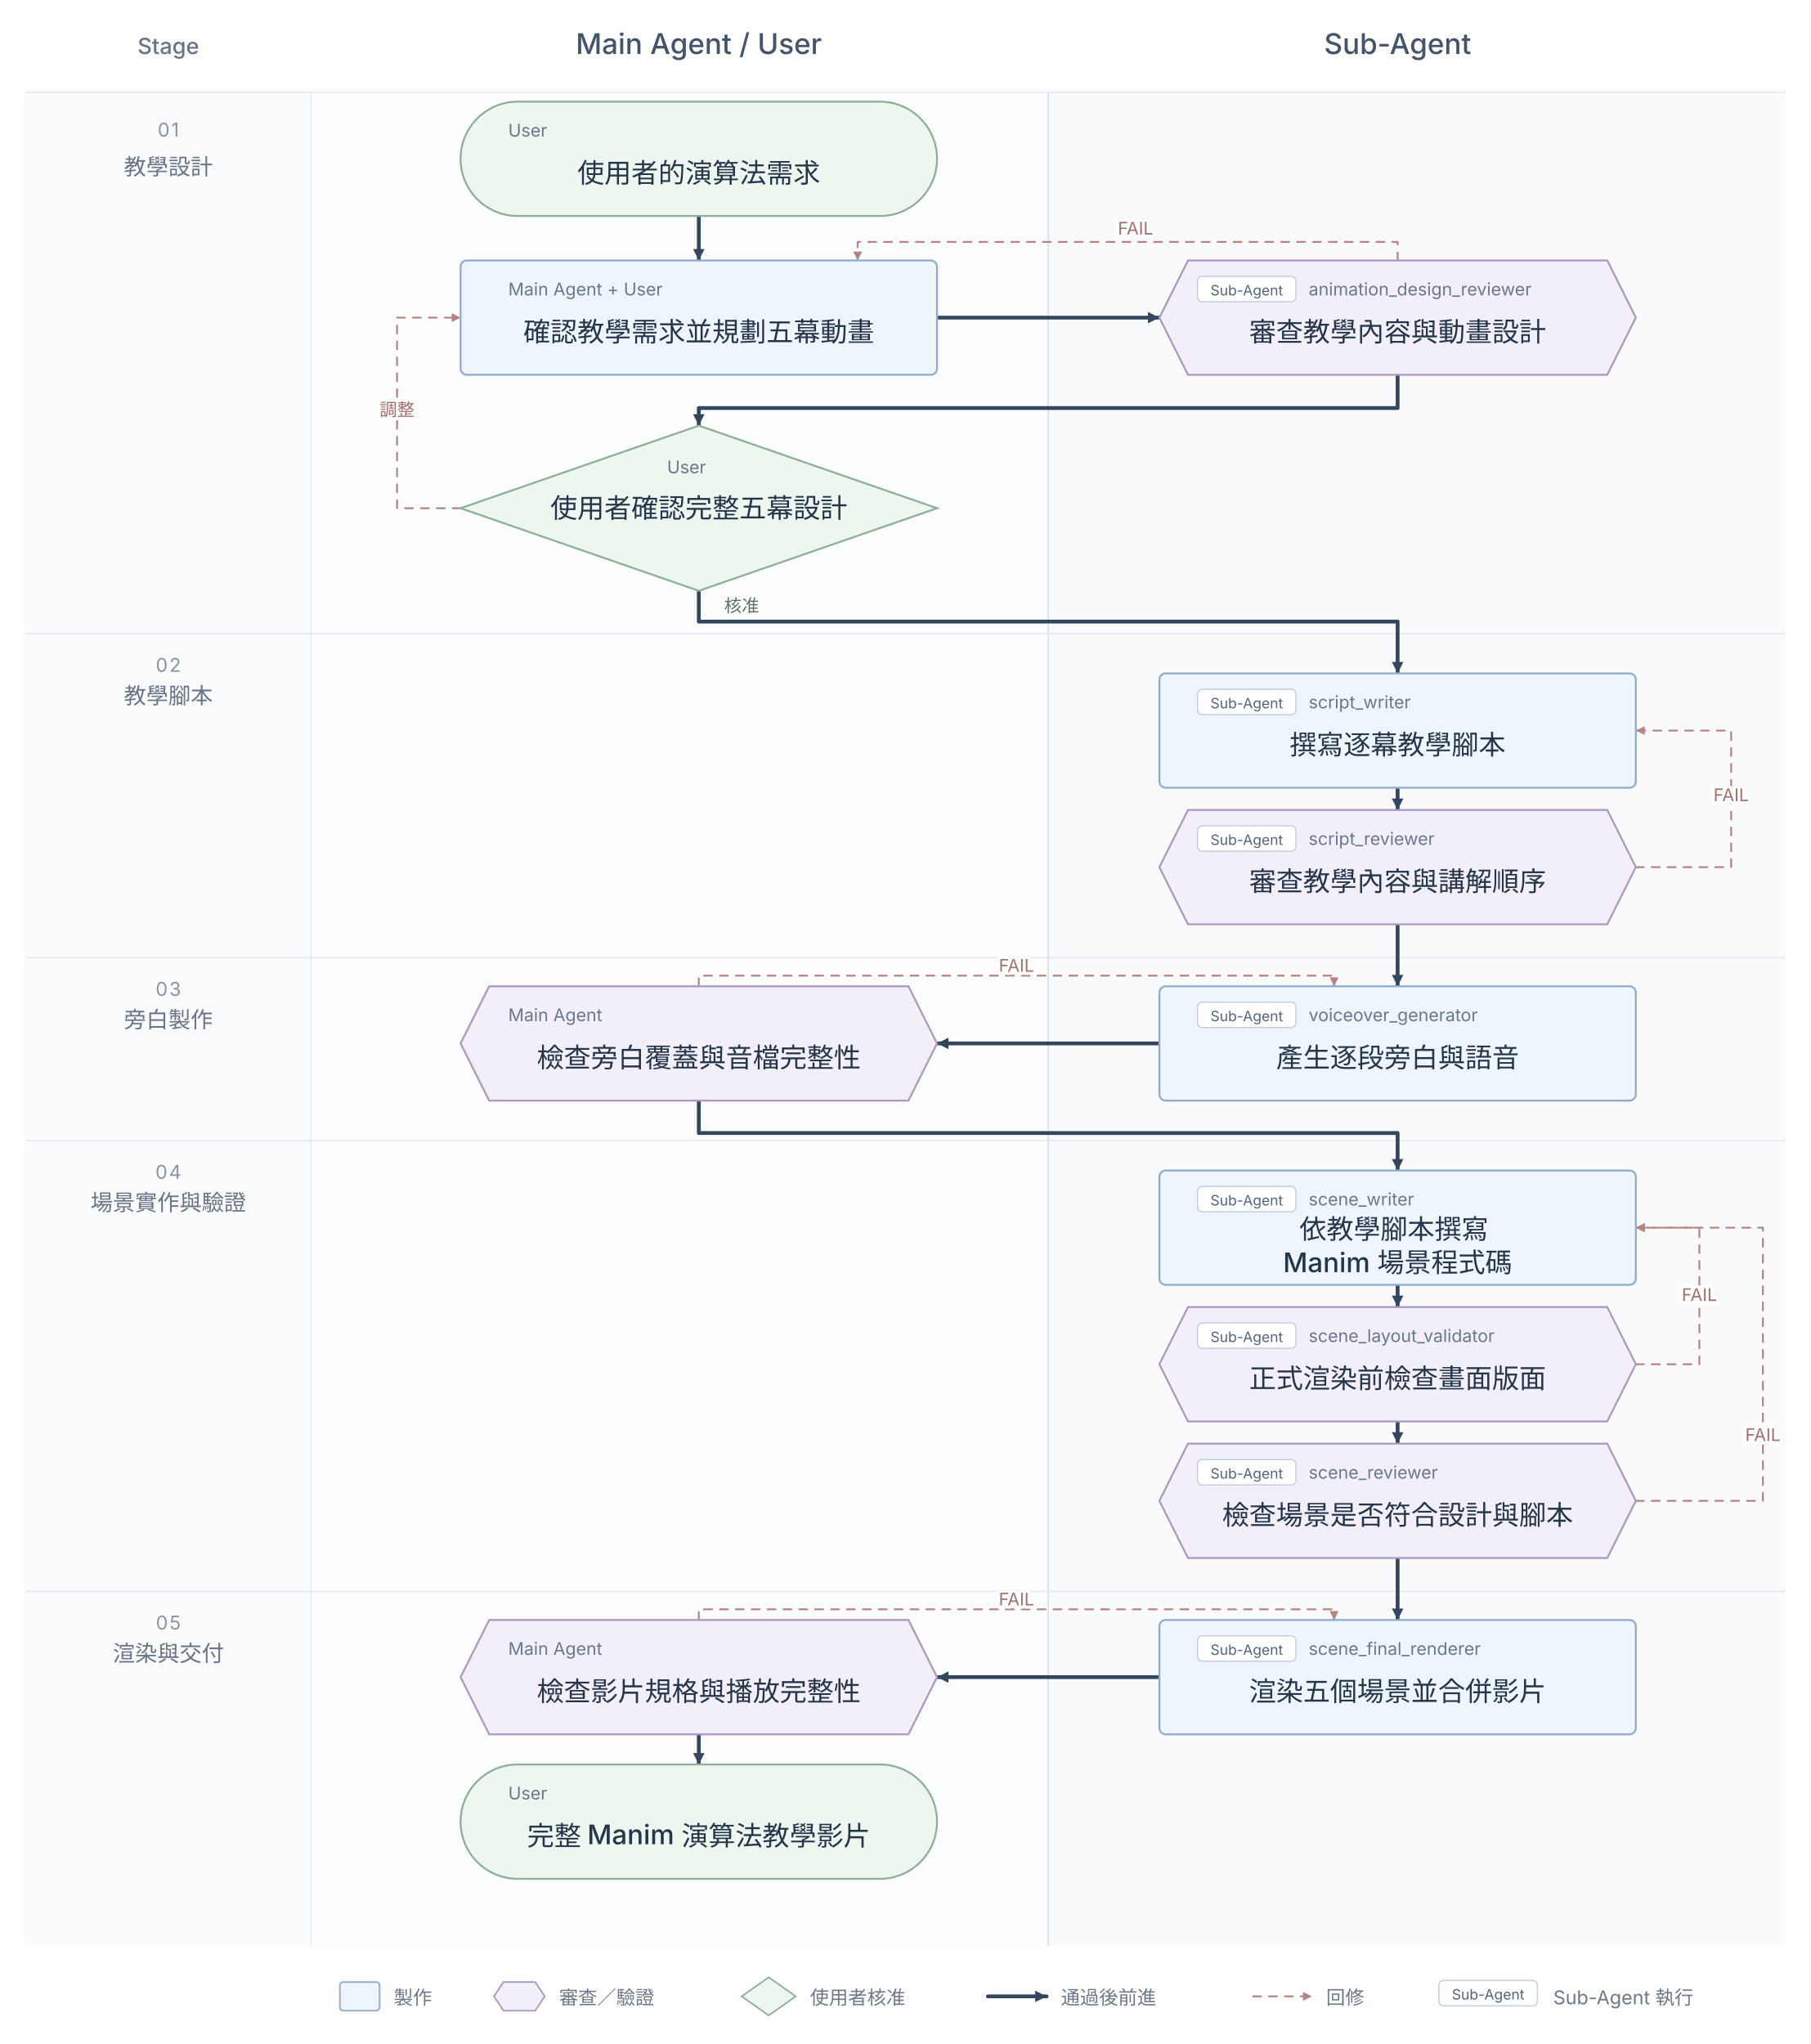
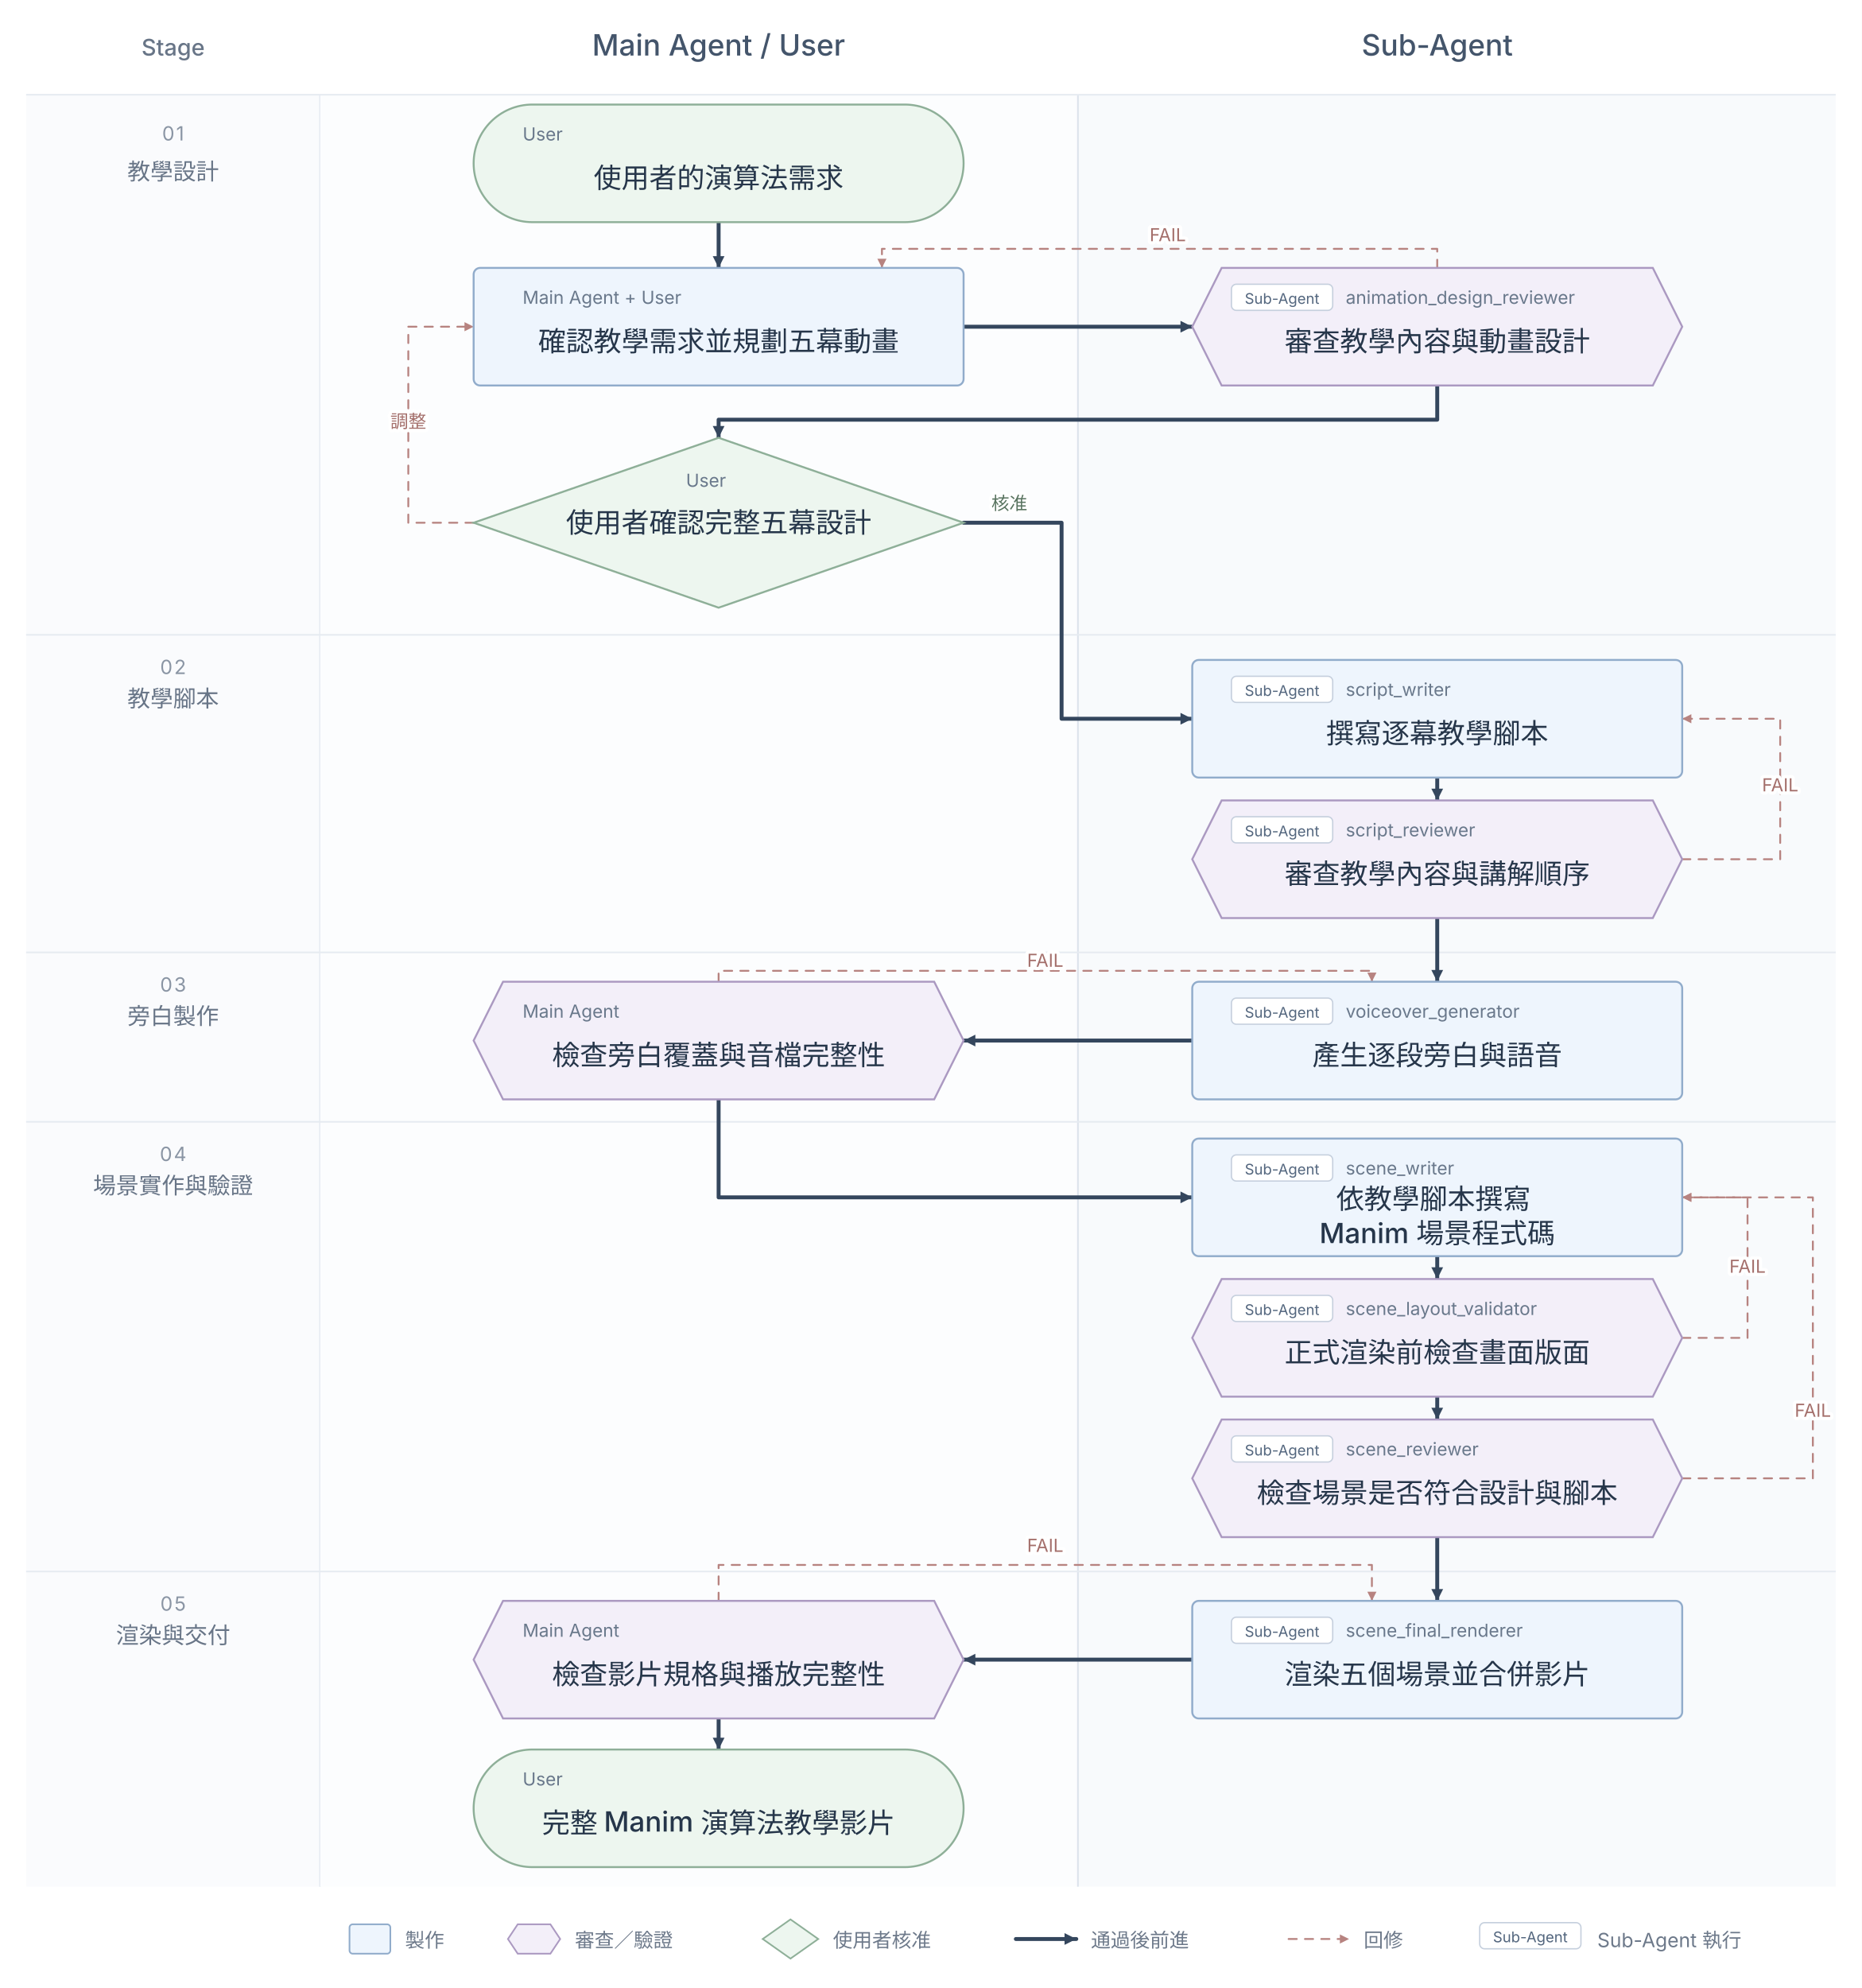
- <svg xmlns="http://www.w3.org/2000/svg" width="1140" height="1287" viewBox="0 0 1140 1287" role="img" aria-labelledby="workflow-title workflow-description">
+ <svg xmlns="http://www.w3.org/2000/svg" width="1140" height="1217" viewBox="0 0 1140 1217" role="img" aria-labelledby="workflow-title workflow-description">
  <defs>
    <marker id="success-arrow" viewBox="0 0 10 10" refX="9" refY="5" markerWidth="9" markerHeight="9" orient="auto" markerUnits="userSpaceOnUse">
      <path d="M1 1 L9 5 L1 9Z" fill="#34465d" />
    </marker>
    <marker id="failure-arrow" viewBox="0 0 10 10" refX="9" refY="5" markerWidth="7" markerHeight="7" orient="auto" markerUnits="userSpaceOnUse">
      <path d="M1 1 L9 5 L1 9Z" fill="#b78380" />
    </marker>
  </defs>
  <style>
 text { font-family:-apple-system,BlinkMacSystemFont,"Segoe UI","Noto Sans TC",sans-serif; fill:#26364a; }
 .node-title { font-size:17px; font-weight:500; }
 .node-shape { stroke-width:1.2; }
 .production .node-shape { fill:#eef5fd; stroke:#91accb; }
 .review .node-shape { fill:#f3eff9; stroke:#ab99c1; }
 .approval .node-shape,.terminal .node-shape { fill:#edf6ef; stroke:#8eaf98; }
 .owner-label { font-size:11px; fill:#69788b; }
 .agent-badge rect { fill:#ffffff; stroke:#c5cfdd; stroke-width:.8; }
 .badge-title { font-size:9px; fill:#53667e; }
 .lane-title { font-size:18px; font-weight:500; fill:#44556b; }
 .stage-title { font-size:14px; font-weight:500; fill:#687587; }
 .stage-number { font-size:12px; fill:#8a95a4; letter-spacing:1px; }
 .stage-rule { stroke:#e6ebf1; stroke-width:1; }
 .edge { fill:none; stroke-linejoin:round; stroke-linecap:round; }
 .success { stroke:#34465d; stroke-width:2.4; }
 .failure { stroke:#b78380; stroke-width:1.15; stroke-dasharray:5 5; }
 .edge-label { font-size:11px; fill:#58735f; paint-order:stroke; stroke:#ffffff; stroke-width:4px; stroke-linejoin:round; }
 .failure-label { fill:#a46f6b; }
 .legend-label { font-size:12px; fill:#6d798a; }
</style>
-   <rect id="canvas" width="1140" height="1287" fill="#ffffff" />
+   <rect id="canvas" width="1140" height="1217" fill="#ffffff" />
  <g id="stage-index-column">
-     <rect x="16" y="58" width="180" height="1167" fill="#fafbfd" />
+     <rect x="16" y="58" width="180" height="1097" fill="#fafbfd" />
    <text x="106" y="34" class="stage-title" text-anchor="middle">Stage</text>
-     <path d="M196 58 V1225" fill="none" stroke="#dce3ec" stroke-width="1" />
+     <path d="M196 58 V1155" fill="none" stroke="#dce3ec" stroke-width="1" />
  </g>
  <g id="workflow-content" transform="translate(180 0)">
    <g id="ownership-lanes">
      <g id="main-user-area">
-         <rect x="16" y="58" width="464" height="1167" fill="#fcfdfe" />
+         <rect x="16" y="58" width="464" height="1097" fill="#fcfdfe" />
        <text x="260" y="34" class="lane-title" text-anchor="middle">Main Agent / User</text>
      </g>
      <g id="sub-agent-area">
-         <rect x="480" y="58" width="464" height="1167" fill="#f8fafc" />
+         <rect x="480" y="58" width="464" height="1097" fill="#f8fafc" />
        <text x="700" y="34" class="lane-title" text-anchor="middle">Sub-Agent</text>
      </g>
-       <path d="M480 58 V1225" fill="none" stroke="#dce3ec" stroke-width="1" />
+       <path d="M480 58 V1155" fill="none" stroke="#dce3ec" stroke-width="1" />
    </g>
    <g id="stages">
      <g id="stage-01">
        <path class="stage-rule" d="M -164 58 H 944" />
        <text x="-74" y="86" class="stage-number" text-anchor="middle">01</text>
        <text x="-74" y="110" class="stage-title" text-anchor="middle">教學設計</text>
      </g>
      <g id="stage-02">
-         <path class="stage-rule" d="M -164 399.02 H 944" />
-         <text x="-74" y="423.02" class="stage-number" text-anchor="middle">02</text>
-         <text x="-74" y="443.02" class="stage-title" text-anchor="middle">教學腳本</text>
+         <path class="stage-rule" d="M -164 388.63 H 944" />
+         <text x="-74" y="412.63" class="stage-number" text-anchor="middle">02</text>
+         <text x="-74" y="432.63" class="stage-title" text-anchor="middle">教學腳本</text>
      </g>
      <g id="stage-03">
-         <path class="stage-rule" d="M -164 603.02 H 944" />
-         <text x="-74" y="627.02" class="stage-number" text-anchor="middle">03</text>
-         <text x="-74" y="647.02" class="stage-title" text-anchor="middle">旁白製作</text>
+         <path class="stage-rule" d="M -164 583.02 H 944" />
+         <text x="-74" y="607.02" class="stage-number" text-anchor="middle">03</text>
+         <text x="-74" y="627.02" class="stage-title" text-anchor="middle">旁白製作</text>
      </g>
      <g id="stage-04">
-         <path class="stage-rule" d="M -164 718.19 H 944" />
-         <text x="-74" y="742.19" class="stage-number" text-anchor="middle">04</text>
-         <text x="-74" y="762.19" class="stage-title" text-anchor="middle">場景實作與驗證</text>
+         <path class="stage-rule" d="M -164 686.74 H 944" />
+         <text x="-74" y="710.74" class="stage-number" text-anchor="middle">04</text>
+         <text x="-74" y="730.74" class="stage-title" text-anchor="middle">場景實作與驗證</text>
      </g>
      <g id="stage-05">
-         <path class="stage-rule" d="M -164 1002.02 H 944" />
-         <text x="-74" y="1026.02" class="stage-number" text-anchor="middle">05</text>
-         <text x="-74" y="1046.02" class="stage-title" text-anchor="middle">渲染與交付</text>
+         <path class="stage-rule" d="M -164 962.02 H 944" />
+         <text x="-74" y="986.02" class="stage-number" text-anchor="middle">05</text>
+         <text x="-74" y="1006.02" class="stage-title" text-anchor="middle">渲染與交付</text>
      </g>
    </g>
    <g id="feedback-loops">
      <path id="review-design-fail" data-from="design-review" data-to="animation-design" class="edge failure" d="M 700 164 V 152.33 H 360 V 164" marker-end="url(#failure-arrow)" />
      <text x="535" y="147.67" class="edge-label failure-label" text-anchor="middle">FAIL</text>
      <path id="user-design-revise" data-from="design-approval" data-to="animation-design" class="edge failure" d="M 110 320 H 70 V 200 H 110" marker-end="url(#failure-arrow)" />
      <text x="70" y="261.85" class="edge-label failure-label" text-anchor="middle">調整</text>
-       <path id="script-fail" data-from="script-reviewer" data-to="script-writer" class="edge failure" d="M 850 546 H 910 V 460 H 850" marker-end="url(#failure-arrow)" />
-       <text x="910" y="504.45" class="edge-label failure-label" text-anchor="middle">FAIL</text>
-       <path id="voice-fail" data-from="audio-gate" data-to="voice-generator" class="edge failure" d="M 260 621 V 614.3 H 660 V 621" marker-end="url(#failure-arrow)" />
-       <text x="460" y="611.86" class="edge-label failure-label" text-anchor="middle">FAIL</text>
-       <path id="layout-fail" data-from="layout-validator" data-to="scene-writer" class="edge failure" d="M 850 859 H 890 V 773 H 850" marker-end="url(#failure-arrow)" />
-       <text x="890" y="819.14" class="edge-label failure-label" text-anchor="middle">FAIL</text>
-       <path id="contract-fail" data-from="scene-reviewer" data-to="scene-writer" class="edge failure" d="M 850 945 H 930 V 773 H 850" marker-end="url(#failure-arrow)" />
-       <text x="930" y="907.31" class="edge-label failure-label" text-anchor="middle">FAIL</text>
-       <path id="delivery-fail" data-from="delivery-gate" data-to="final-renderer" class="edge failure" d="M 260 1020 V 1013.29 H 660 V 1020" marker-end="url(#failure-arrow)" />
-       <text x="460" y="1010.86" class="edge-label failure-label" text-anchor="middle">FAIL</text>
+       <path id="script-fail" data-from="script-reviewer" data-to="script-writer" class="edge failure" d="M 850 526 H 910 V 440 H 850" marker-end="url(#failure-arrow)" />
+       <text x="910" y="484.45" class="edge-label failure-label" text-anchor="middle">FAIL</text>
+       <path id="voice-fail" data-from="audio-gate" data-to="voice-generator" class="edge failure" d="M 260 601 V 594.3 H 660 V 601" marker-end="url(#failure-arrow)" />
+       <text x="460" y="591.86" class="edge-label failure-label" text-anchor="middle">FAIL</text>
+       <path id="layout-fail" data-from="layout-validator" data-to="scene-writer" class="edge failure" d="M 850 819 H 890 V 733 H 850" marker-end="url(#failure-arrow)" />
+       <text x="890" y="779.14" class="edge-label failure-label" text-anchor="middle">FAIL</text>
+       <path id="contract-fail" data-from="scene-reviewer" data-to="scene-writer" class="edge failure" d="M 850 905 H 930 V 733 H 850" marker-end="url(#failure-arrow)" />
+       <text x="930" y="867.31" class="edge-label failure-label" text-anchor="middle">FAIL</text>
+       <path id="delivery-fail" data-from="delivery-gate" data-to="final-renderer" class="edge failure" d="M 260 980 V 958 H 660 V 980" marker-end="url(#failure-arrow)" />
+       <text x="460" y="950" class="edge-label failure-label" text-anchor="middle">FAIL</text>
    </g>
    <g id="success-flow">
      <path id="request-design" data-from="request" data-to="animation-design" class="edge success" d="M 260 136 V 164" marker-end="url(#success-arrow)" />
      <path id="design-to-review" data-from="animation-design" data-to="design-review" class="edge success" d="M 410 200 H 550" marker-end="url(#success-arrow)" />
      <path id="review-user-pass" data-from="design-review" data-to="design-approval" class="edge success" d="M 700 236 V 256.92 H 260 V 268" marker-end="url(#success-arrow)" />
-       <path id="approved-script" data-from="design-approval" data-to="script-writer" class="edge success" d="M 260 372 V 391.37 H 700 V 424" marker-end="url(#success-arrow)" />
-       <text x="287" y="385.25" class="edge-label" text-anchor="middle">核准</text>
-       <path id="script-review" data-from="script-writer" data-to="script-reviewer" class="edge success" d="M 700 496 V 510" marker-end="url(#success-arrow)" />
-       <path id="script-pass" data-from="script-reviewer" data-to="voice-generator" class="edge success" d="M 700 582 V 621" marker-end="url(#success-arrow)" />
-       <path id="voice-check" data-from="voice-generator" data-to="audio-gate" class="edge success" d="M 550 657 H 410" marker-end="url(#success-arrow)" />
-       <path id="voice-pass" data-from="audio-gate" data-to="scene-writer" class="edge success" d="M 260 693 V 713.4 H 700 V 737" marker-end="url(#success-arrow)" />
-       <path id="writer-layout" data-from="scene-writer" data-to="layout-validator" class="edge success" d="M 700 809 V 823" marker-end="url(#success-arrow)" />
-       <path id="layout-review" data-from="layout-validator" data-to="scene-reviewer" class="edge success" d="M 700 895 V 909" marker-end="url(#success-arrow)" />
-       <path id="contract-pass" data-from="scene-reviewer" data-to="final-renderer" class="edge success" d="M 700 981 V 1020" marker-end="url(#success-arrow)" />
-       <path id="render-delivery" data-from="final-renderer" data-to="delivery-gate" class="edge success" d="M 550 1056 H 410" marker-end="url(#success-arrow)" />
-       <path id="delivery-pass" data-from="delivery-gate" data-to="final-video" class="edge success" d="M 260 1092 V 1111" marker-end="url(#success-arrow)" />
+       <path id="approved-script" data-from="design-approval" data-to="script-writer" class="edge success" d="M 410 320 H 470 V 440 H 550" marker-end="url(#success-arrow)" />
+       <text x="438" y="312" class="edge-label" text-anchor="middle">核准</text>
+       <path id="script-review" data-from="script-writer" data-to="script-reviewer" class="edge success" d="M 700 476 V 490" marker-end="url(#success-arrow)" />
+       <path id="script-pass" data-from="script-reviewer" data-to="voice-generator" class="edge success" d="M 700 562 V 601" marker-end="url(#success-arrow)" />
+       <path id="voice-check" data-from="voice-generator" data-to="audio-gate" class="edge success" d="M 550 637 H 410" marker-end="url(#success-arrow)" />
+       <path id="voice-pass" data-from="audio-gate" data-to="scene-writer" class="edge success" d="M 260 673 V 733 H 550" marker-end="url(#success-arrow)" />
+       <path id="writer-layout" data-from="scene-writer" data-to="layout-validator" class="edge success" d="M 700 769 V 783" marker-end="url(#success-arrow)" />
+       <path id="layout-review" data-from="layout-validator" data-to="scene-reviewer" class="edge success" d="M 700 855 V 869" marker-end="url(#success-arrow)" />
+       <path id="contract-pass" data-from="scene-reviewer" data-to="final-renderer" class="edge success" d="M 700 941 V 980" marker-end="url(#success-arrow)" />
+       <path id="render-delivery" data-from="final-renderer" data-to="delivery-gate" class="edge success" d="M 550 1016 H 410" marker-end="url(#success-arrow)" />
+       <path id="delivery-pass" data-from="delivery-gate" data-to="final-video" class="edge success" d="M 260 1052 V 1071" marker-end="url(#success-arrow)" />
    </g>
    <g id="nodes">
      <g id="request" class="node terminal" data-owner="main-user" data-cx="260" data-cy="100">
        <rect class="node-shape" x="110" y="64" width="300" height="72" rx="36" />
        <text x="140" y="86" class="owner-label" text-anchor="start">User</text>
        <text x="260" y="115" class="node-title" text-anchor="middle">使用者的演算法需求</text>
      </g>
      <g id="animation-design" class="node production" data-owner="main-user" data-cx="260" data-cy="200">
        <rect class="node-shape" x="110" y="164" width="300" height="72" rx="4" />
        <text x="140" y="186" class="owner-label" text-anchor="start">Main Agent + User</text>
        <text x="260" y="215" class="node-title" text-anchor="middle">確認教學需求並規劃五幕動畫</text>
      </g>
      <g id="design-review" class="node review" data-owner="sub-agent" data-cx="700" data-cy="200">
        <path class="node-shape" d="M 568 164 H 832 L 850 200 L 832 236 H 568 L 550 200 Z" />
        <g class="agent-badge">
          <rect x="574" y="174" width="62" height="16" rx="3" />
          <text x="605" y="186" class="badge-title" text-anchor="middle">Sub-Agent</text>
          <text x="644" y="186" class="owner-label" text-anchor="start">animation_design_reviewer</text>
        </g>
        <text x="700" y="215" class="node-title" text-anchor="middle">審查教學內容與動畫設計</text>
      </g>
      <g id="design-approval" class="node approval" data-owner="main-user" data-cx="260" data-cy="320">
        <path class="node-shape" d="M 260 268 L 410 320 L 260 372 L 110 320 Z" />
        <text x="240" y="298" class="owner-label" text-anchor="start">User</text>
        <text x="260" y="326" class="node-title" text-anchor="middle">使用者確認完整五幕設計</text>
      </g>
-       <g id="script-writer" class="node production" data-owner="sub-agent" data-cx="700" data-cy="460">
-         <rect class="node-shape" x="550" y="424" width="300" height="72" rx="4" />
-         <g class="agent-badge">
-           <rect x="574" y="434" width="62" height="16" rx="3" />
-           <text x="605" y="446" class="badge-title" text-anchor="middle">Sub-Agent</text>
-           <text x="644" y="446" class="owner-label" text-anchor="start">script_writer</text>
-         </g>
-         <text x="700" y="475" class="node-title" text-anchor="middle">撰寫逐幕教學腳本</text>
-       </g>
-       <g id="script-reviewer" class="node review" data-owner="sub-agent" data-cx="700" data-cy="546">
-         <path class="node-shape" d="M 568 510 H 832 L 850 546 L 832 582 H 568 L 550 546 Z" />
-         <g class="agent-badge">
-           <rect x="574" y="520" width="62" height="16" rx="3" />
-           <text x="605" y="532" class="badge-title" text-anchor="middle">Sub-Agent</text>
-           <text x="644" y="532" class="owner-label" text-anchor="start">script_reviewer</text>
-         </g>
-         <text x="700" y="561" class="node-title" text-anchor="middle">審查教學內容與講解順序</text>
-       </g>
-       <g id="voice-generator" class="node production" data-owner="sub-agent" data-cx="700" data-cy="657">
-         <rect class="node-shape" x="550" y="621" width="300" height="72" rx="4" />
-         <g class="agent-badge">
-           <rect x="574" y="631" width="62" height="16" rx="3" />
-           <text x="605" y="643" class="badge-title" text-anchor="middle">Sub-Agent</text>
-           <text x="644" y="643" class="owner-label" text-anchor="start">voiceover_generator</text>
-         </g>
-         <text x="700" y="672" class="node-title" text-anchor="middle">產生逐段旁白與語音</text>
-       </g>
-       <g id="audio-gate" class="node review" data-owner="main-user" data-cx="260" data-cy="657">
-         <path class="node-shape" d="M 128 621 H 392 L 410 657 L 392 693 H 128 L 110 657 Z" />
-         <text x="140" y="643" class="owner-label" text-anchor="start">Main Agent</text>
-         <text x="260" y="672" class="node-title" text-anchor="middle">檢查旁白覆蓋與音檔完整性</text>
-       </g>
-       <g id="scene-writer" class="node production" data-owner="sub-agent" data-cx="700" data-cy="773">
-         <rect class="node-shape" x="550" y="737" width="300" height="72" rx="4" />
-         <g class="agent-badge">
-           <rect x="574" y="747" width="62" height="16" rx="3" />
-           <text x="605" y="759" class="badge-title" text-anchor="middle">Sub-Agent</text>
-           <text x="644" y="759" class="owner-label" text-anchor="start">scene_writer</text>
-         </g>
-         <text x="700" y="780" class="node-title" text-anchor="middle">
-           <tspan x="700" y="780">依教學腳本撰寫 </tspan>
-           <tspan x="700" y="801">Manim 場景程式碼</tspan>
+       <g id="script-writer" class="node production" data-owner="sub-agent" data-cx="700" data-cy="440">
+         <rect class="node-shape" x="550" y="404" width="300" height="72" rx="4" />
+         <g class="agent-badge">
+           <rect x="574" y="414" width="62" height="16" rx="3" />
+           <text x="605" y="426" class="badge-title" text-anchor="middle">Sub-Agent</text>
+           <text x="644" y="426" class="owner-label" text-anchor="start">script_writer</text>
+         </g>
+         <text x="700" y="455" class="node-title" text-anchor="middle">撰寫逐幕教學腳本</text>
+       </g>
+       <g id="script-reviewer" class="node review" data-owner="sub-agent" data-cx="700" data-cy="526">
+         <path class="node-shape" d="M 568 490 H 832 L 850 526 L 832 562 H 568 L 550 526 Z" />
+         <g class="agent-badge">
+           <rect x="574" y="500" width="62" height="16" rx="3" />
+           <text x="605" y="512" class="badge-title" text-anchor="middle">Sub-Agent</text>
+           <text x="644" y="512" class="owner-label" text-anchor="start">script_reviewer</text>
+         </g>
+         <text x="700" y="541" class="node-title" text-anchor="middle">審查教學內容與講解順序</text>
+       </g>
+       <g id="voice-generator" class="node production" data-owner="sub-agent" data-cx="700" data-cy="637">
+         <rect class="node-shape" x="550" y="601" width="300" height="72" rx="4" />
+         <g class="agent-badge">
+           <rect x="574" y="611" width="62" height="16" rx="3" />
+           <text x="605" y="623" class="badge-title" text-anchor="middle">Sub-Agent</text>
+           <text x="644" y="623" class="owner-label" text-anchor="start">voiceover_generator</text>
+         </g>
+         <text x="700" y="652" class="node-title" text-anchor="middle">產生逐段旁白與語音</text>
+       </g>
+       <g id="audio-gate" class="node review" data-owner="main-user" data-cx="260" data-cy="637">
+         <path class="node-shape" d="M 128 601 H 392 L 410 637 L 392 673 H 128 L 110 637 Z" />
+         <text x="140" y="623" class="owner-label" text-anchor="start">Main Agent</text>
+         <text x="260" y="652" class="node-title" text-anchor="middle">檢查旁白覆蓋與音檔完整性</text>
+       </g>
+       <g id="scene-writer" class="node production" data-owner="sub-agent" data-cx="700" data-cy="733">
+         <rect class="node-shape" x="550" y="697" width="300" height="72" rx="4" />
+         <g class="agent-badge">
+           <rect x="574" y="707" width="62" height="16" rx="3" />
+           <text x="605" y="719" class="badge-title" text-anchor="middle">Sub-Agent</text>
+           <text x="644" y="719" class="owner-label" text-anchor="start">scene_writer</text>
+         </g>
+         <text x="700" y="740" class="node-title" text-anchor="middle">
+           <tspan x="700" y="740">依教學腳本撰寫 </tspan>
+           <tspan x="700" y="761">Manim 場景程式碼</tspan>
        </text>
      </g>
-       <g id="layout-validator" class="node review" data-owner="sub-agent" data-cx="700" data-cy="859">
-         <path class="node-shape" d="M 568 823 H 832 L 850 859 L 832 895 H 568 L 550 859 Z" />
-         <g class="agent-badge">
-           <rect x="574" y="833" width="62" height="16" rx="3" />
-           <text x="605" y="845" class="badge-title" text-anchor="middle">Sub-Agent</text>
-           <text x="644" y="845" class="owner-label" text-anchor="start">scene_layout_validator</text>
-         </g>
-         <text x="700" y="874" class="node-title" text-anchor="middle">正式渲染前檢查畫面版面</text>
-       </g>
-       <g id="scene-reviewer" class="node review" data-owner="sub-agent" data-cx="700" data-cy="945">
-         <path class="node-shape" d="M 568 909 H 832 L 850 945 L 832 981 H 568 L 550 945 Z" />
-         <g class="agent-badge">
-           <rect x="574" y="919" width="62" height="16" rx="3" />
-           <text x="605" y="931" class="badge-title" text-anchor="middle">Sub-Agent</text>
-           <text x="644" y="931" class="owner-label" text-anchor="start">scene_reviewer</text>
-         </g>
-         <text x="700" y="960" class="node-title" text-anchor="middle">檢查場景是否符合設計與腳本</text>
-       </g>
-       <g id="final-renderer" class="node production" data-owner="sub-agent" data-cx="700" data-cy="1056">
-         <rect class="node-shape" x="550" y="1020" width="300" height="72" rx="4" />
-         <g class="agent-badge">
-           <rect x="574" y="1030" width="62" height="16" rx="3" />
-           <text x="605" y="1042" class="badge-title" text-anchor="middle">Sub-Agent</text>
-           <text x="644" y="1042" class="owner-label" text-anchor="start">scene_final_renderer</text>
-         </g>
-         <text x="700" y="1071" class="node-title" text-anchor="middle">渲染五個場景並合併影片</text>
-       </g>
-       <g id="delivery-gate" class="node review" data-owner="main-user" data-cx="260" data-cy="1056">
-         <path class="node-shape" d="M 128 1020 H 392 L 410 1056 L 392 1092 H 128 L 110 1056 Z" />
-         <text x="140" y="1042" class="owner-label" text-anchor="start">Main Agent</text>
-         <text x="260" y="1071" class="node-title" text-anchor="middle">檢查影片規格與播放完整性</text>
-       </g>
-       <g id="final-video" class="node terminal" data-owner="main-user" data-cx="260" data-cy="1147">
-         <rect class="node-shape" x="110" y="1111" width="300" height="72" rx="36" />
-         <text x="140" y="1133" class="owner-label" text-anchor="start">User</text>
-         <text x="260" y="1162" class="node-title" text-anchor="middle">完整 Manim 演算法教學影片</text>
-       </g>
-     </g>
-     <g id="legend" transform="translate(34 1258)">
+       <g id="layout-validator" class="node review" data-owner="sub-agent" data-cx="700" data-cy="819">
+         <path class="node-shape" d="M 568 783 H 832 L 850 819 L 832 855 H 568 L 550 819 Z" />
+         <g class="agent-badge">
+           <rect x="574" y="793" width="62" height="16" rx="3" />
+           <text x="605" y="805" class="badge-title" text-anchor="middle">Sub-Agent</text>
+           <text x="644" y="805" class="owner-label" text-anchor="start">scene_layout_validator</text>
+         </g>
+         <text x="700" y="834" class="node-title" text-anchor="middle">正式渲染前檢查畫面版面</text>
+       </g>
+       <g id="scene-reviewer" class="node review" data-owner="sub-agent" data-cx="700" data-cy="905">
+         <path class="node-shape" d="M 568 869 H 832 L 850 905 L 832 941 H 568 L 550 905 Z" />
+         <g class="agent-badge">
+           <rect x="574" y="879" width="62" height="16" rx="3" />
+           <text x="605" y="891" class="badge-title" text-anchor="middle">Sub-Agent</text>
+           <text x="644" y="891" class="owner-label" text-anchor="start">scene_reviewer</text>
+         </g>
+         <text x="700" y="920" class="node-title" text-anchor="middle">檢查場景是否符合設計與腳本</text>
+       </g>
+       <g id="final-renderer" class="node production" data-owner="sub-agent" data-cx="700" data-cy="1016">
+         <rect class="node-shape" x="550" y="980" width="300" height="72" rx="4" />
+         <g class="agent-badge">
+           <rect x="574" y="990" width="62" height="16" rx="3" />
+           <text x="605" y="1002" class="badge-title" text-anchor="middle">Sub-Agent</text>
+           <text x="644" y="1002" class="owner-label" text-anchor="start">scene_final_renderer</text>
+         </g>
+         <text x="700" y="1031" class="node-title" text-anchor="middle">渲染五個場景並合併影片</text>
+       </g>
+       <g id="delivery-gate" class="node review" data-owner="main-user" data-cx="260" data-cy="1016">
+         <path class="node-shape" d="M 128 980 H 392 L 410 1016 L 392 1052 H 128 L 110 1016 Z" />
+         <text x="140" y="1002" class="owner-label" text-anchor="start">Main Agent</text>
+         <text x="260" y="1031" class="node-title" text-anchor="middle">檢查影片規格與播放完整性</text>
+       </g>
+       <g id="final-video" class="node terminal" data-owner="main-user" data-cx="260" data-cy="1107">
+         <rect class="node-shape" x="110" y="1071" width="300" height="72" rx="36" />
+         <text x="140" y="1093" class="owner-label" text-anchor="start">User</text>
+         <text x="260" y="1122" class="node-title" text-anchor="middle">完整 Manim 演算法教學影片</text>
+       </g>
+     </g>
+     <g id="legend" transform="translate(34 1188)">
      <rect x="0" y="-10" width="25" height="18" rx="2" fill="#eef5fd" stroke="#91accb" />
      <text x="34" y="4" class="legend-label">製作</text>
      <path d="M103 -10 H123 L129 -1 L123 8 H103 L97 -1Z" fill="#f3eff9" stroke="#ab99c1" />
      <text x="138" y="4" class="legend-label">審查／驗證</text>
      <path d="M270 -13 L287 -1 L270 11 L253 -1Z" fill="#edf6ef" stroke="#8eaf98" />
      <text x="296" y="4" class="legend-label">使用者核准</text>
      <path d="M408 -1 H445" class="edge success" marker-end="url(#success-arrow)" />
      <text x="454" y="4" class="legend-label">通過後前進</text>
      <path d="M575 -1 H612" class="edge failure" marker-end="url(#failure-arrow)" />
      <text x="621" y="4" class="legend-label">回修</text>
      <g class="agent-badge">
        <rect x="692" y="-11" width="62" height="16" rx="3" />
        <text x="723" y="1" class="badge-title" text-anchor="middle">Sub-Agent</text>
      </g>
      <text x="764" y="4" class="legend-label">Sub-Agent 執行</text>
    </g>
  </g>
</svg>
